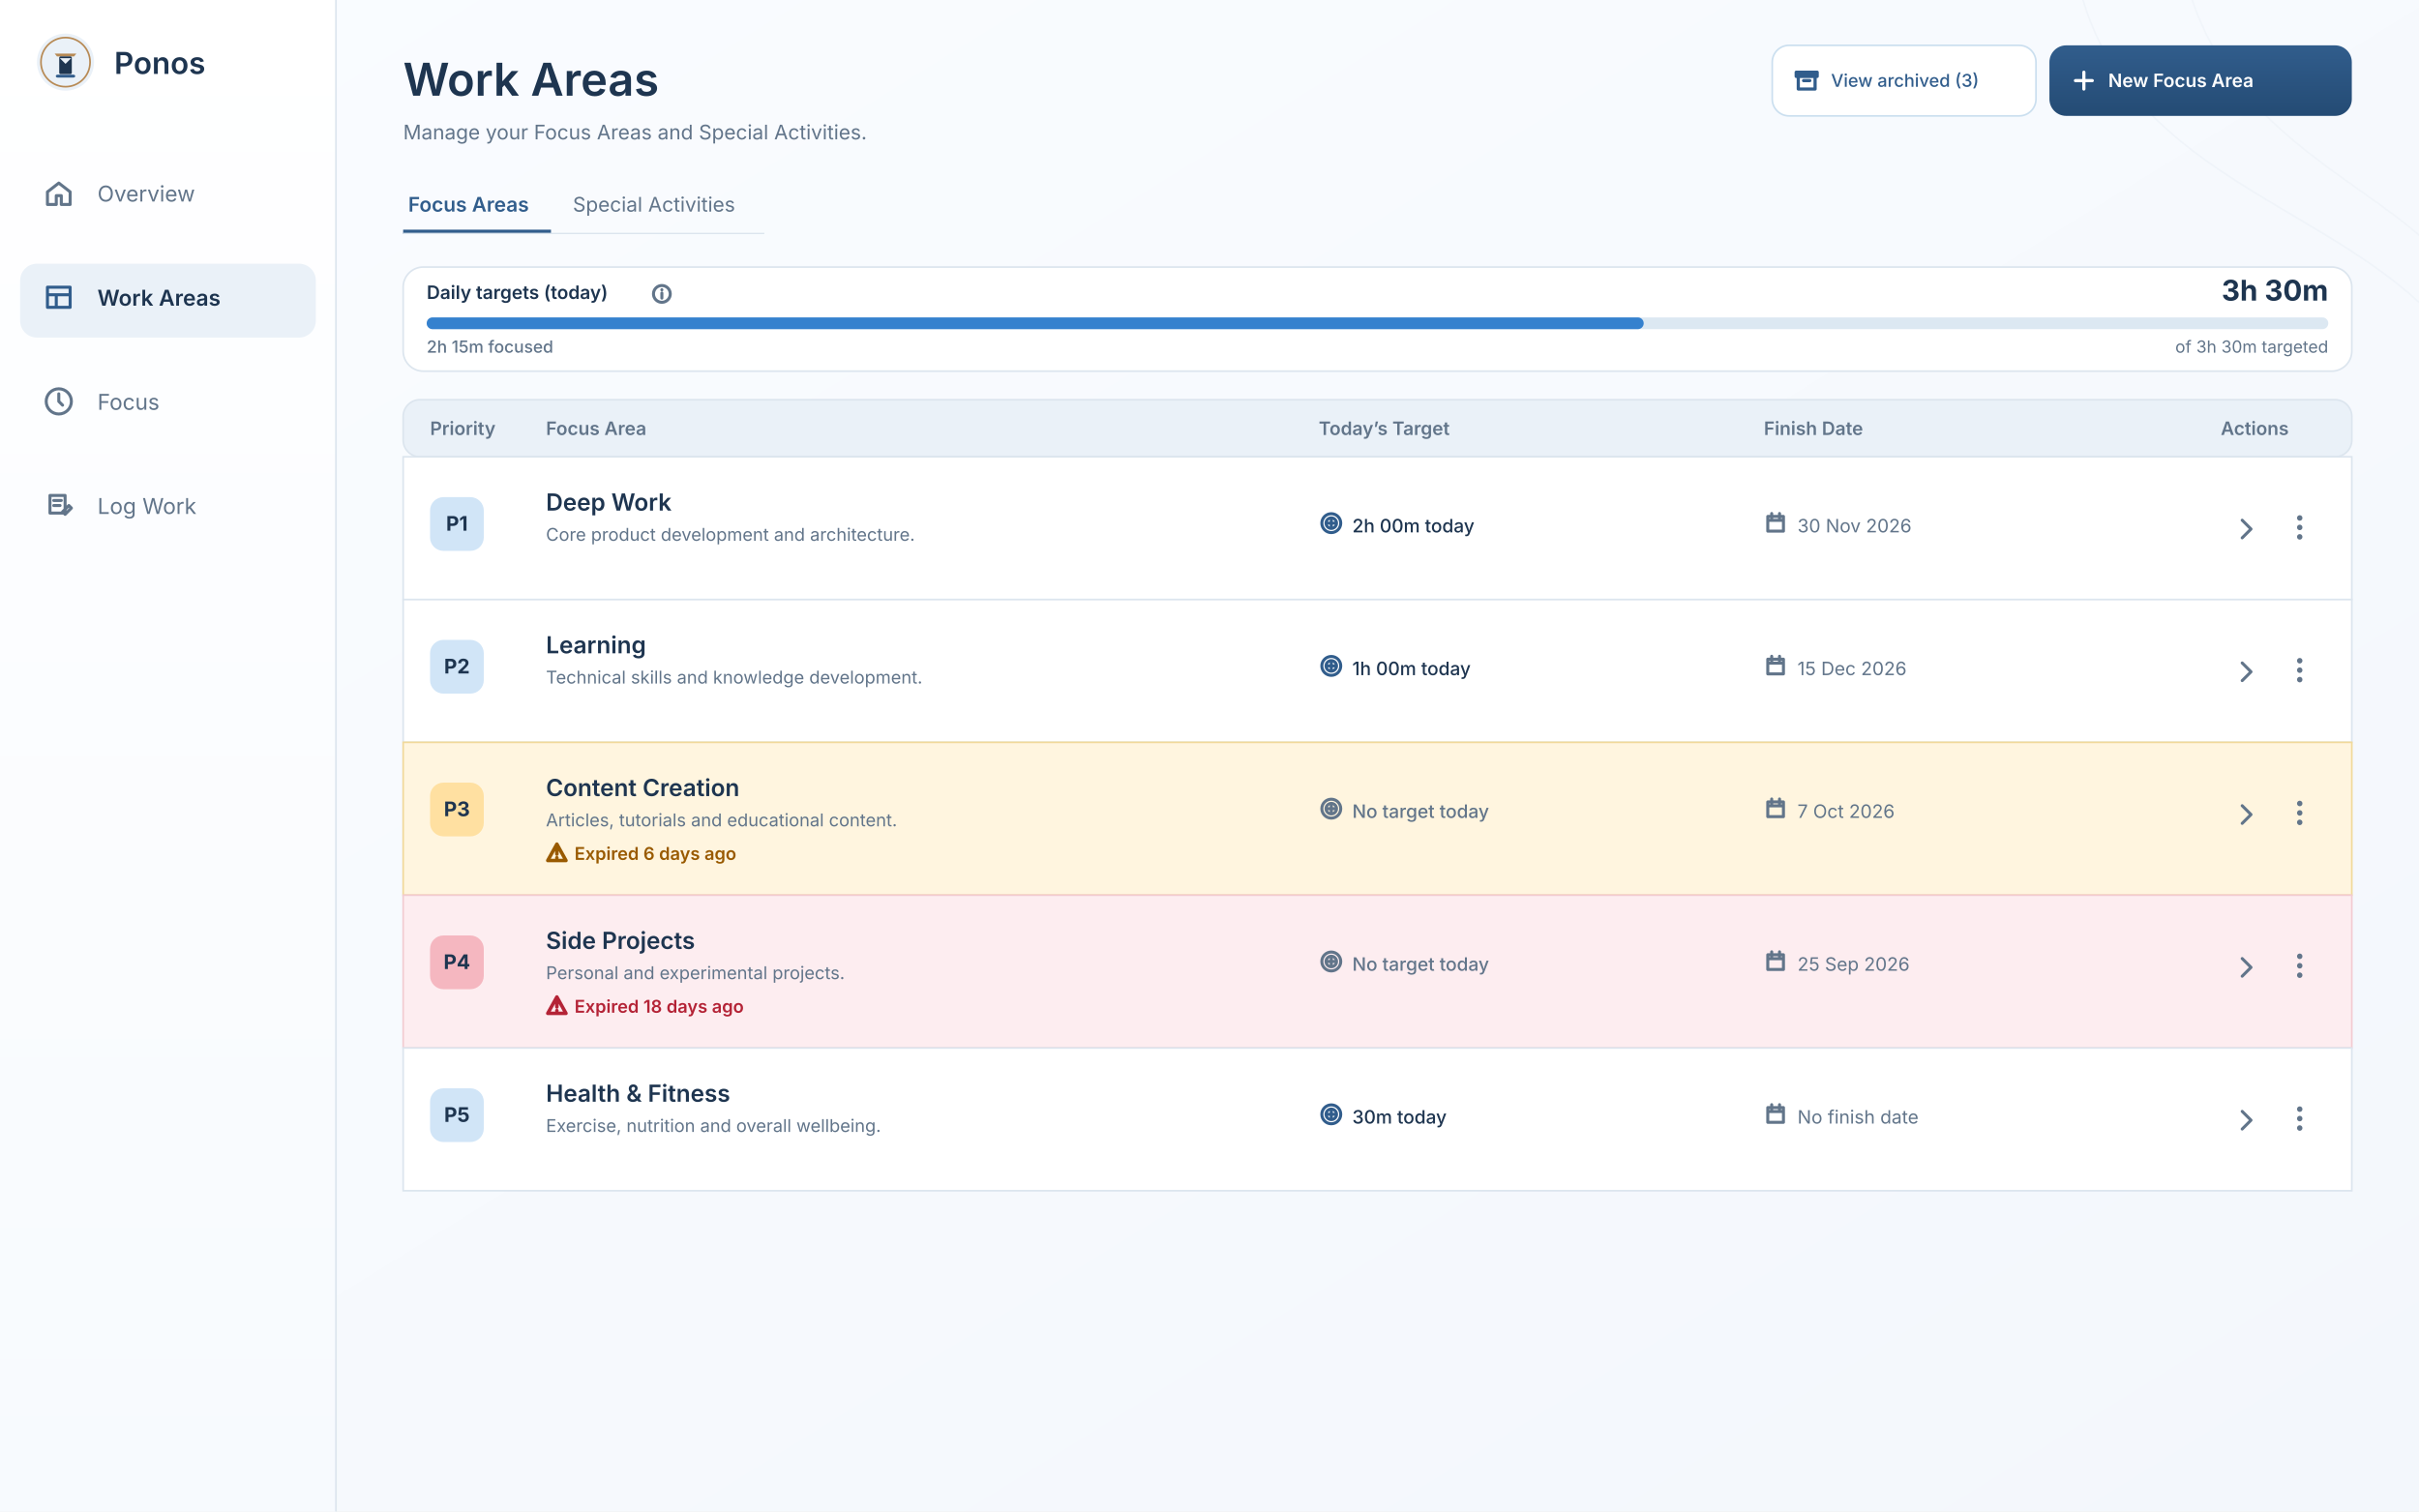
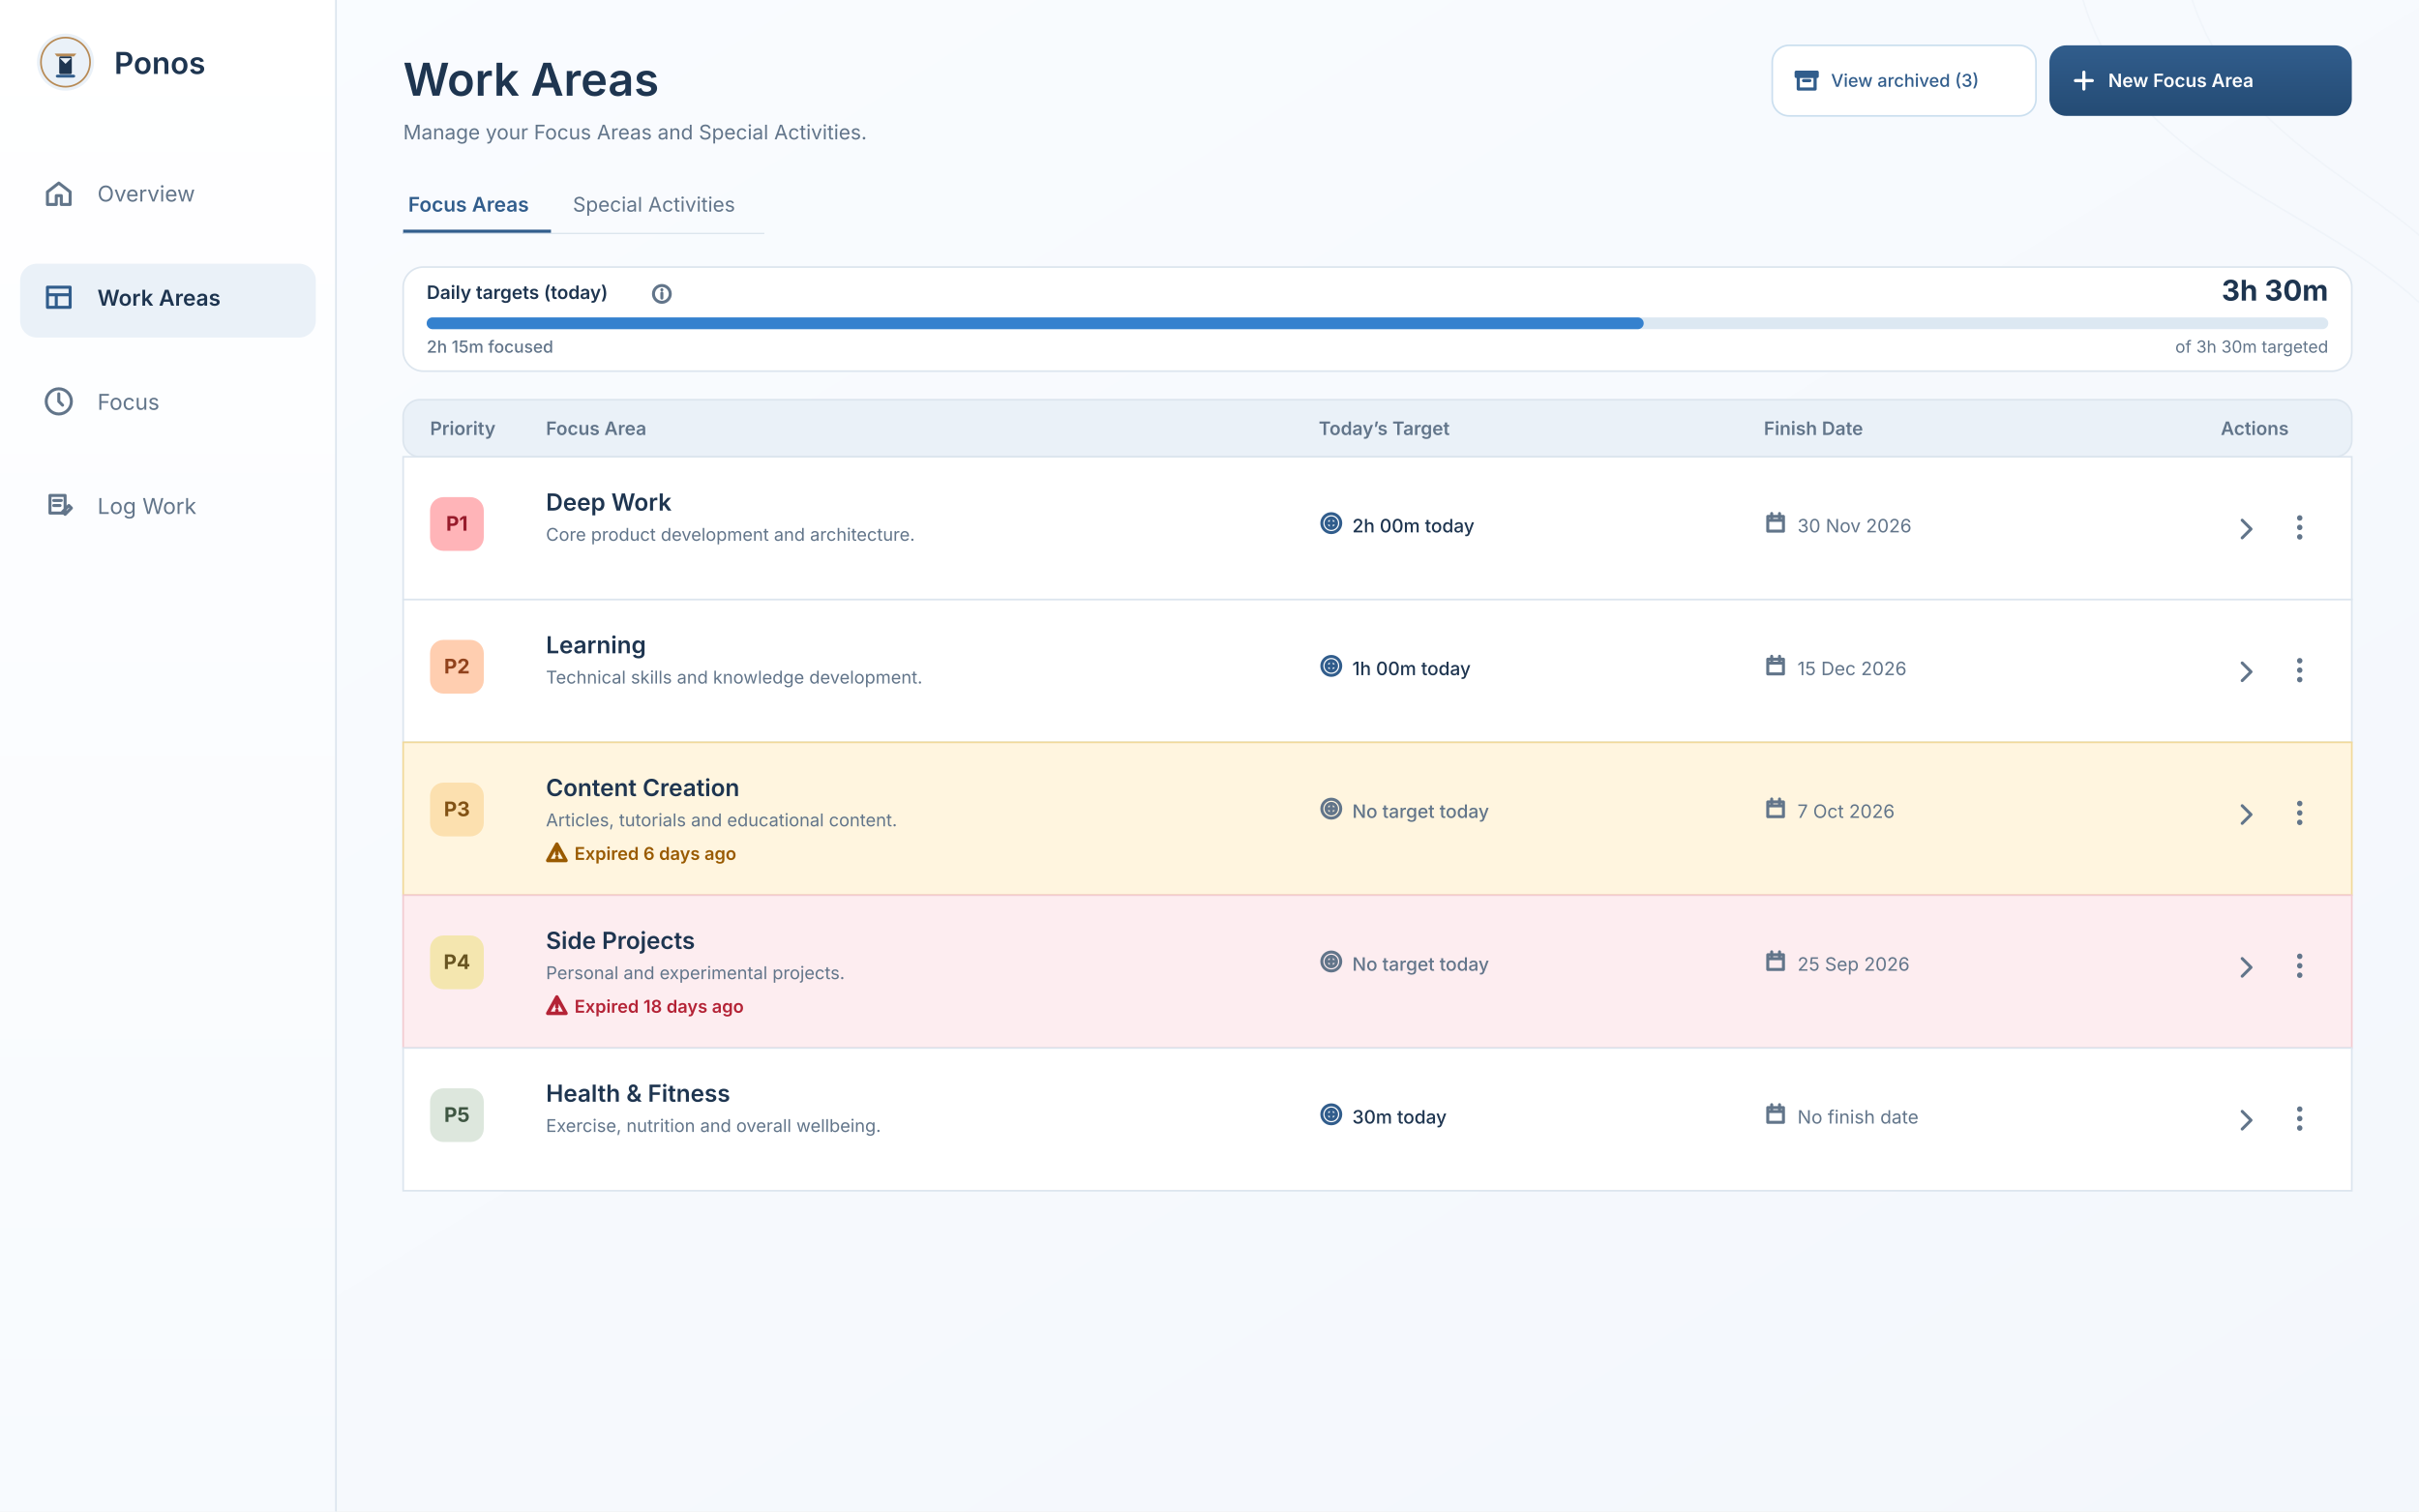
<svg xmlns="http://www.w3.org/2000/svg" width="1440" height="900" viewBox="0 0 1440 900">
  <defs>
    <linearGradient id="canvas" x1="0" y1="0" x2="1" y2="1">
      <stop offset="0%" stop-color="#FAFCFF" />
      <stop offset="100%" stop-color="#F3F7FC" />
    </linearGradient>
    <linearGradient id="blueBtn" x1="0" y1="0" x2="0" y2="1">
      <stop offset="0%" stop-color="#315D8C" />
      <stop offset="100%" stop-color="#244B74" />
    </linearGradient>
    <linearGradient id="railBG" x1="0" y1="0" x2="0" y2="1">
      <stop offset="0%" stop-color="#FFFFFF" />
      <stop offset="100%" stop-color="#F7FAFE" />
    </linearGradient>
  </defs>
  <g>
    <rect x="0" y="0" width="1440" height="900" rx="0" fill="url(#canvas)" stroke="none" stroke-width="1" opacity="1" />
    <path d="M 1240 0 C 1270 100, 1375 120, 1440 180" stroke="#DCE5EE" stroke-width="1" fill="none" stroke-linecap="round" stroke-linejoin="round" opacity=".25" />
    <path d="M 1305 0 C 1330 75, 1400 105, 1440 140" stroke="#DCE5EE" stroke-width="1" fill="none" stroke-linecap="round" stroke-linejoin="round" opacity=".22" />
    <rect x="0" y="0" width="200" height="900" rx="0" fill="url(#railBG)" stroke="none" stroke-width="1" opacity="1" />
    <line x1="200" y1="0" x2="200" y2="900" stroke="#DCE5EE" stroke-width="1" opacity="1" />
    <circle cx="39" cy="37" r="17" fill="#EAF1F8" stroke="none" stroke-width="1" />
    <circle cx="39" cy="37" r="14.62" fill="none" stroke="#B78A55" stroke-width="1" />
    <path d="M 32.54 31.9 H 45.46 L 44.1 33.6 H 33.9 Z" stroke="none" stroke-width="0" fill="#B78A55" stroke-linecap="round" stroke-linejoin="round" />
    <rect x="35.26" y="33.6" width="7.48" height="10.54" rx="0.8" fill="#1E3550" stroke="none" stroke-width="1" opacity="1" />
    <path d="M 35.6 34.62 L 42.4 34.62 L 39 38.02 Z" stroke="none" stroke-width="0" fill="#EAF1F8" stroke-linecap="round" stroke-linejoin="round" />
    <rect x="33.22" y="44.48" width="11.56" height="1.7" rx="1" fill="#315D8C" stroke="none" stroke-width="1" opacity="1" />
    <text x="68" y="44" font-family="Inter,Arial,sans-serif" font-size="18" font-weight="600" fill="#1E3550" text-anchor="start" opacity="1">Ponos</text>
    <g transform="translate(26 106) scale(0.75)">
      <path d="M 3 11 L 12 4 L 21 11 V 21 H 14 V 14 H 10 V 21 H 3 Z" fill="none" stroke="#62758A" stroke-width="2.4" stroke-linecap="round" stroke-linejoin="round" />
    </g>
    <text x="58" y="120" font-family="Inter,Arial,sans-serif" font-size="13" font-weight="400" fill="#62758A" text-anchor="start" opacity="1">Overview</text>
    <rect x="12" y="157" width="176" height="44" rx="10" fill="#EAF1F8" stroke="none" stroke-width="1" opacity="1" />
    <g transform="translate(26 168) scale(0.75)">
      <path d="M 3 4 H 21 V 20 H 3 Z M 3 10 H 21 M 10 10 V 20" fill="none" stroke="#315D8C" stroke-width="2.4" stroke-linecap="round" stroke-linejoin="round" />
    </g>
    <text x="58" y="182" font-family="Inter,Arial,sans-serif" font-size="13" font-weight="600" fill="#1E3550" text-anchor="start" opacity="1">Work Areas</text>
    <g transform="translate(26 230) scale(0.75)">
      <path d="M 12 2 A 10 10 0 1 1 12 22 A 10 10 0 1 1 12 2 M 12 6 V 12 L 15 15" fill="none" stroke="#62758A" stroke-width="2.4" stroke-linecap="round" stroke-linejoin="round" />
    </g>
    <text x="58" y="244" font-family="Inter,Arial,sans-serif" font-size="13" font-weight="400" fill="#62758A" text-anchor="start" opacity="1">Focus</text>
    <g transform="translate(26 292) scale(0.75)">
      <path d="M 5 4 H 17 V 18 H 5 Z M 8 8 H 14 M 8 12 H 13 M 15 17 L 20 12 L 22 14 L 17 19 Z" fill="none" stroke="#62758A" stroke-width="2.4" stroke-linecap="round" stroke-linejoin="round" />
    </g>
    <text x="58" y="306" font-family="Inter,Arial,sans-serif" font-size="13" font-weight="400" fill="#62758A" text-anchor="start" opacity="1">Log Work</text>
    <text x="240" y="57" font-family="Inter,Arial,sans-serif" font-size="27" font-weight="600" fill="#1E3550" text-anchor="start" opacity="1">Work Areas</text>
    <text x="240" y="83" font-family="Inter,Arial,sans-serif" font-size="12" font-weight="400" fill="#62758A" text-anchor="start" opacity="1">Manage your Focus Areas and Special Activities.</text>
    <rect x="1055" y="27" width="157" height="42" rx="10" fill="#FFFFFF" stroke="#CBDFEF" stroke-width="1" opacity="1" />
    <g transform="translate(1068 40.5) scale(0.625)">
      <path d="M 4 7 H 20 V 20 H 4 Z M 2 4 H 22 V 8 H 2 Z M 9 12 H 15" fill="none" stroke="#315D8C" stroke-width="3.04" stroke-linecap="round" stroke-linejoin="round" />
    </g>
    <text x="1090" y="51.675" font-family="Inter,Arial,sans-serif" font-size="10.5" font-weight="500" fill="#315D8C" text-anchor="start" opacity="1">View archived (3)</text>
    <rect x="1220" y="27" width="180" height="42" rx="10" fill="url(#blueBtn)" stroke="none" stroke-width="1" opacity="1" />
    <g transform="translate(1233 40.5) scale(0.625)">
      <path d="M 12 4 V 20 M 4 12 H 20" fill="none" stroke="#FFFFFF" stroke-width="3.04" stroke-linecap="round" stroke-linejoin="round" />
    </g>
    <text x="1255" y="51.85" font-family="Inter,Arial,sans-serif" font-size="11" font-weight="600" fill="#FFFFFF" text-anchor="start" opacity="1">New Focus Area</text>
    <text x="243" y="126" font-family="Inter,Arial,sans-serif" font-size="12" font-weight="600" fill="#315D8C" text-anchor="start" opacity="1">Focus Areas</text>
    <text x="341" y="126" font-family="Inter,Arial,sans-serif" font-size="12" font-weight="400" fill="#62758A" text-anchor="start" opacity="1">Special Activities</text>
    <line x1="240" y1="138" x2="328" y2="138" stroke="#315D8C" stroke-width="2.5" opacity="1" />
    <line x1="240" y1="139" x2="455" y2="139" stroke="#DCE5EE" stroke-width="0.8" opacity="1" />
    <rect x="240" y="159" width="1160" height="62" rx="12" fill="#FFFFFF" stroke="#DCE5EE" stroke-width="1" opacity="1" />
    <text x="254" y="178" font-family="Inter,Arial,sans-serif" font-size="11" font-weight="600" fill="#1E3550" text-anchor="start" opacity="1">Daily targets (today)</text>
    <g transform="translate(388 169) scale(0.5)">
      <path d="M 12 2 A 10 10 0 1 1 12 22 A 10 10 0 1 1 12 2 M 12 11 V 17 M 12 7 V 7.2" fill="none" stroke="#62758A" stroke-width="3.6" stroke-linecap="round" stroke-linejoin="round" />
    </g>
    <text x="1386" y="179" font-family="Inter,Arial,sans-serif" font-size="17" font-weight="700" fill="#1E3550" text-anchor="end" opacity="1">3h 30m</text>
    <rect x="254" y="189" width="1132" height="7" rx="3.5" fill="#DCE8F2" stroke="none" stroke-width="1" opacity="1" />
    <rect x="254" y="189" width="724.48" height="7" rx="3.5" fill="#3581CE" stroke="none" stroke-width="1" opacity="1" />
    <text x="254" y="210" font-family="Inter,Arial,sans-serif" font-size="10" font-weight="500" fill="#62758A" text-anchor="start" opacity="1">2h 15m focused</text>
    <text x="1386" y="210" font-family="Inter,Arial,sans-serif" font-size="10" font-weight="400" fill="#62758A" text-anchor="end" opacity="1">of 3h 30m targeted</text>
    <rect x="240" y="238" width="1160" height="34" rx="10" fill="#EAF1F8" stroke="#DCE5EE" stroke-width="1" opacity="1" />
    <text x="256" y="259" font-family="Inter,Arial,sans-serif" font-size="11" font-weight="600" fill="#62758A" text-anchor="start" opacity="1">Priority</text>
    <text x="325" y="259" font-family="Inter,Arial,sans-serif" font-size="11" font-weight="600" fill="#62758A" text-anchor="start" opacity="1">Focus Area</text>
    <text x="785" y="259" font-family="Inter,Arial,sans-serif" font-size="11" font-weight="600" fill="#62758A" text-anchor="start" opacity="1">Today’s Target</text>
    <text x="1050" y="259" font-family="Inter,Arial,sans-serif" font-size="11" font-weight="600" fill="#62758A" text-anchor="start" opacity="1">Finish Date</text>
    <text x="1322" y="259" font-family="Inter,Arial,sans-serif" font-size="11" font-weight="600" fill="#62758A" text-anchor="start" opacity="1">Actions</text>
    <rect x="240" y="272" width="1160" height="85" rx="0" fill="#FFFFFF" stroke="#DCE5EE" stroke-width="1" opacity="1" />
-     <rect x="256" y="296" width="32" height="32" rx="8" fill="#D1E5F7" stroke="none" stroke-width="1" opacity="1" />
-     <text x="272" y="316" font-family="Inter,Arial,sans-serif" font-size="12" font-weight="700" fill="#1E3550" text-anchor="middle" opacity="1">P1</text>
+     <rect x="256" y="296" width="32" height="32" rx="8" fill="#FFB4B8" stroke="none" stroke-width="1" opacity="1" />
+     <text x="272" y="316" font-family="Inter,Arial,sans-serif" font-size="12" font-weight="700" fill="#971B2B" text-anchor="middle" opacity="1">P1</text>
    <text x="325" y="304" font-family="Inter,Arial,sans-serif" font-size="14" font-weight="600" fill="#1E3550" text-anchor="start" opacity="1">Deep Work</text>
    <text x="325" y="322" font-family="Inter,Arial,sans-serif" font-size="10.5" font-weight="400" fill="#62758A" text-anchor="start" opacity="1">Core product development and architecture.</text>
    <g transform="translate(785 304) scale(0.625)">
      <path d="M 12 3 A 9 9 0 1 1 12 21 A 9 9 0 1 1 12 3 M 12 7 A 5 5 0 1 1 12 17 A 5 5 0 1 1 12 7 M 12 9 V 15 M 9 12 H 15" fill="none" stroke="#315D8C" stroke-width="2.88" stroke-linecap="round" stroke-linejoin="round" />
    </g>
    <text x="805" y="317" font-family="Inter,Arial,sans-serif" font-size="11" font-weight="500" fill="#1E3550" text-anchor="start" opacity="1">2h 00m today</text>
    <g transform="translate(1050 304) scale(0.583333)">
      <path d="M 4 6 H 20 V 21 H 4 Z M 4 10 H 20 M 8 3 V 8 M 16 3 V 8" fill="none" stroke="#62758A" stroke-width="3.086" stroke-linecap="round" stroke-linejoin="round" />
    </g>
    <text x="1070" y="317" font-family="Inter,Arial,sans-serif" font-size="11" font-weight="400" fill="#62758A" text-anchor="start" opacity="1">30 Nov 2026</text>
    <g transform="translate(1328 306) scale(0.75)">
      <path d="M 9 5 L 16 12 L 9 19" fill="none" stroke="#62758A" stroke-width="2.4" stroke-linecap="round" stroke-linejoin="round" />
    </g>
    <g transform="translate(1360 305) scale(0.75)">
      <path d="M 12 4.5 L 12 4.6 M 12 12 L 12 12.1 M 12 19.5 L 12 19.6" fill="none" stroke="#62758A" stroke-width="4.267" stroke-linecap="round" stroke-linejoin="round" />
    </g>
    <rect x="240" y="357" width="1160" height="85" rx="0" fill="#FFFFFF" stroke="#DCE5EE" stroke-width="1" opacity="1" />
-     <rect x="256" y="381" width="32" height="32" rx="8" fill="#D1E5F7" stroke="none" stroke-width="1" opacity="1" />
-     <text x="272" y="401" font-family="Inter,Arial,sans-serif" font-size="12" font-weight="700" fill="#1E3550" text-anchor="middle" opacity="1">P2</text>
+     <rect x="256" y="381" width="32" height="32" rx="8" fill="#FFCEB0" stroke="none" stroke-width="1" opacity="1" />
+     <text x="272" y="401" font-family="Inter,Arial,sans-serif" font-size="12" font-weight="700" fill="#91421C" text-anchor="middle" opacity="1">P2</text>
    <text x="325" y="389" font-family="Inter,Arial,sans-serif" font-size="14" font-weight="600" fill="#1E3550" text-anchor="start" opacity="1">Learning</text>
    <text x="325" y="407" font-family="Inter,Arial,sans-serif" font-size="10.5" font-weight="400" fill="#62758A" text-anchor="start" opacity="1">Technical skills and knowledge development.</text>
    <g transform="translate(785 389) scale(0.625)">
      <path d="M 12 3 A 9 9 0 1 1 12 21 A 9 9 0 1 1 12 3 M 12 7 A 5 5 0 1 1 12 17 A 5 5 0 1 1 12 7 M 12 9 V 15 M 9 12 H 15" fill="none" stroke="#315D8C" stroke-width="2.88" stroke-linecap="round" stroke-linejoin="round" />
    </g>
    <text x="805" y="402" font-family="Inter,Arial,sans-serif" font-size="11" font-weight="500" fill="#1E3550" text-anchor="start" opacity="1">1h 00m today</text>
    <g transform="translate(1050 389) scale(0.583333)">
      <path d="M 4 6 H 20 V 21 H 4 Z M 4 10 H 20 M 8 3 V 8 M 16 3 V 8" fill="none" stroke="#62758A" stroke-width="3.086" stroke-linecap="round" stroke-linejoin="round" />
    </g>
    <text x="1070" y="402" font-family="Inter,Arial,sans-serif" font-size="11" font-weight="400" fill="#62758A" text-anchor="start" opacity="1">15 Dec 2026</text>
    <g transform="translate(1328 391) scale(0.75)">
      <path d="M 9 5 L 16 12 L 9 19" fill="none" stroke="#62758A" stroke-width="2.4" stroke-linecap="round" stroke-linejoin="round" />
    </g>
    <g transform="translate(1360 390) scale(0.75)">
      <path d="M 12 4.5 L 12 4.6 M 12 12 L 12 12.1 M 12 19.5 L 12 19.6" fill="none" stroke="#62758A" stroke-width="4.267" stroke-linecap="round" stroke-linejoin="round" />
    </g>
    <rect x="240" y="442" width="1160" height="91" rx="0" fill="#FFF5DF" stroke="#F1D99B" stroke-width="1" opacity="1" />
-     <rect x="256" y="466" width="32" height="32" rx="8" fill="#FFE0A1" stroke="none" stroke-width="1" opacity="1" />
-     <text x="272" y="486" font-family="Inter,Arial,sans-serif" font-size="12" font-weight="700" fill="#1E3550" text-anchor="middle" opacity="1">P3</text>
+     <rect x="256" y="466" width="32" height="32" rx="8" fill="#FCE0AF" stroke="none" stroke-width="1" opacity="1" />
+     <text x="272" y="486" font-family="Inter,Arial,sans-serif" font-size="12" font-weight="700" fill="#825214" text-anchor="middle" opacity="1">P3</text>
    <text x="325" y="474" font-family="Inter,Arial,sans-serif" font-size="14" font-weight="600" fill="#1E3550" text-anchor="start" opacity="1">Content Creation</text>
    <text x="325" y="492" font-family="Inter,Arial,sans-serif" font-size="10.5" font-weight="400" fill="#62758A" text-anchor="start" opacity="1">Articles, tutorials and educational content.</text>
    <g transform="translate(325 501) scale(0.541667)">
      <path d="M 12 3 L 22 21 H 2 Z M 12 9 V 14 M 12 18 L 12 18.2" fill="none" stroke="#995A00" stroke-width="3.877" stroke-linecap="round" stroke-linejoin="round" />
    </g>
    <text x="342" y="512" font-family="Inter,Arial,sans-serif" font-size="10.5" font-weight="600" fill="#995A00" text-anchor="start" opacity="1">Expired 6 days ago</text>
    <g transform="translate(785 474) scale(0.625)">
      <path d="M 12 3 A 9 9 0 1 1 12 21 A 9 9 0 1 1 12 3 M 12 7 A 5 5 0 1 1 12 17 A 5 5 0 1 1 12 7 M 12 9 V 15 M 9 12 H 15" fill="none" stroke="#62758A" stroke-width="2.88" stroke-linecap="round" stroke-linejoin="round" />
    </g>
    <text x="805" y="487" font-family="Inter,Arial,sans-serif" font-size="11" font-weight="500" fill="#62758A" text-anchor="start" opacity="1">No target today</text>
    <g transform="translate(1050 474) scale(0.583333)">
      <path d="M 4 6 H 20 V 21 H 4 Z M 4 10 H 20 M 8 3 V 8 M 16 3 V 8" fill="none" stroke="#62758A" stroke-width="3.086" stroke-linecap="round" stroke-linejoin="round" />
    </g>
    <text x="1070" y="487" font-family="Inter,Arial,sans-serif" font-size="11" font-weight="400" fill="#62758A" text-anchor="start" opacity="1">7 Oct 2026</text>
    <g transform="translate(1328 476) scale(0.75)">
      <path d="M 9 5 L 16 12 L 9 19" fill="none" stroke="#62758A" stroke-width="2.4" stroke-linecap="round" stroke-linejoin="round" />
    </g>
    <g transform="translate(1360 475) scale(0.75)">
      <path d="M 12 4.5 L 12 4.6 M 12 12 L 12 12.1 M 12 19.5 L 12 19.6" fill="none" stroke="#62758A" stroke-width="4.267" stroke-linecap="round" stroke-linejoin="round" />
    </g>
    <rect x="240" y="533" width="1160" height="91" rx="0" fill="#FDEDF0" stroke="#F2CBD1" stroke-width="1" opacity="1" />
-     <rect x="256" y="557" width="32" height="32" rx="8" fill="#F5B7C0" stroke="none" stroke-width="1" opacity="1" />
-     <text x="272" y="577" font-family="Inter,Arial,sans-serif" font-size="12" font-weight="700" fill="#1E3550" text-anchor="middle" opacity="1">P4</text>
+     <rect x="256" y="557" width="32" height="32" rx="8" fill="#F4E6AF" stroke="none" stroke-width="1" opacity="1" />
+     <text x="272" y="577" font-family="Inter,Arial,sans-serif" font-size="12" font-weight="700" fill="#685522" text-anchor="middle" opacity="1">P4</text>
    <text x="325" y="565" font-family="Inter,Arial,sans-serif" font-size="14" font-weight="600" fill="#1E3550" text-anchor="start" opacity="1">Side Projects</text>
    <text x="325" y="583" font-family="Inter,Arial,sans-serif" font-size="10.5" font-weight="400" fill="#62758A" text-anchor="start" opacity="1">Personal and experimental projects.</text>
    <g transform="translate(325 592) scale(0.541667)">
      <path d="M 12 3 L 22 21 H 2 Z M 12 9 V 14 M 12 18 L 12 18.2" fill="none" stroke="#B42336" stroke-width="3.877" stroke-linecap="round" stroke-linejoin="round" />
    </g>
    <text x="342" y="603" font-family="Inter,Arial,sans-serif" font-size="10.5" font-weight="600" fill="#B42336" text-anchor="start" opacity="1">Expired 18 days ago</text>
    <g transform="translate(785 565) scale(0.625)">
      <path d="M 12 3 A 9 9 0 1 1 12 21 A 9 9 0 1 1 12 3 M 12 7 A 5 5 0 1 1 12 17 A 5 5 0 1 1 12 7 M 12 9 V 15 M 9 12 H 15" fill="none" stroke="#62758A" stroke-width="2.88" stroke-linecap="round" stroke-linejoin="round" />
    </g>
    <text x="805" y="578" font-family="Inter,Arial,sans-serif" font-size="11" font-weight="500" fill="#62758A" text-anchor="start" opacity="1">No target today</text>
    <g transform="translate(1050 565) scale(0.583333)">
      <path d="M 4 6 H 20 V 21 H 4 Z M 4 10 H 20 M 8 3 V 8 M 16 3 V 8" fill="none" stroke="#62758A" stroke-width="3.086" stroke-linecap="round" stroke-linejoin="round" />
    </g>
    <text x="1070" y="578" font-family="Inter,Arial,sans-serif" font-size="11" font-weight="400" fill="#62758A" text-anchor="start" opacity="1">25 Sep 2026</text>
    <g transform="translate(1328 567) scale(0.75)">
      <path d="M 9 5 L 16 12 L 9 19" fill="none" stroke="#62758A" stroke-width="2.4" stroke-linecap="round" stroke-linejoin="round" />
    </g>
    <g transform="translate(1360 566) scale(0.75)">
      <path d="M 12 4.5 L 12 4.6 M 12 12 L 12 12.1 M 12 19.5 L 12 19.6" fill="none" stroke="#62758A" stroke-width="4.267" stroke-linecap="round" stroke-linejoin="round" />
    </g>
    <rect x="240" y="624" width="1160" height="85" rx="0" fill="#FFFFFF" stroke="#DCE5EE" stroke-width="1" opacity="1" />
-     <rect x="256" y="648" width="32" height="32" rx="8" fill="#D1E5F7" stroke="none" stroke-width="1" opacity="1" />
-     <text x="272" y="668" font-family="Inter,Arial,sans-serif" font-size="12" font-weight="700" fill="#1E3550" text-anchor="middle" opacity="1">P5</text>
+     <rect x="256" y="648" width="32" height="32" rx="8" fill="#DDE7DD" stroke="none" stroke-width="1" opacity="1" />
+     <text x="272" y="668" font-family="Inter,Arial,sans-serif" font-size="12" font-weight="700" fill="#3E5642" text-anchor="middle" opacity="1">P5</text>
    <text x="325" y="656" font-family="Inter,Arial,sans-serif" font-size="14" font-weight="600" fill="#1E3550" text-anchor="start" opacity="1">Health &amp; Fitness</text>
    <text x="325" y="674" font-family="Inter,Arial,sans-serif" font-size="10.5" font-weight="400" fill="#62758A" text-anchor="start" opacity="1">Exercise, nutrition and overall wellbeing.</text>
    <g transform="translate(785 656) scale(0.625)">
      <path d="M 12 3 A 9 9 0 1 1 12 21 A 9 9 0 1 1 12 3 M 12 7 A 5 5 0 1 1 12 17 A 5 5 0 1 1 12 7 M 12 9 V 15 M 9 12 H 15" fill="none" stroke="#315D8C" stroke-width="2.88" stroke-linecap="round" stroke-linejoin="round" />
    </g>
    <text x="805" y="669" font-family="Inter,Arial,sans-serif" font-size="11" font-weight="500" fill="#1E3550" text-anchor="start" opacity="1">30m today</text>
    <g transform="translate(1050 656) scale(0.583333)">
      <path d="M 4 6 H 20 V 21 H 4 Z M 4 10 H 20 M 8 3 V 8 M 16 3 V 8" fill="none" stroke="#62758A" stroke-width="3.086" stroke-linecap="round" stroke-linejoin="round" />
    </g>
    <text x="1070" y="669" font-family="Inter,Arial,sans-serif" font-size="11" font-weight="400" fill="#62758A" text-anchor="start" opacity="1">No finish date</text>
    <g transform="translate(1328 658) scale(0.75)">
      <path d="M 9 5 L 16 12 L 9 19" fill="none" stroke="#62758A" stroke-width="2.4" stroke-linecap="round" stroke-linejoin="round" />
    </g>
    <g transform="translate(1360 657) scale(0.75)">
      <path d="M 12 4.5 L 12 4.6 M 12 12 L 12 12.1 M 12 19.5 L 12 19.6" fill="none" stroke="#62758A" stroke-width="4.267" stroke-linecap="round" stroke-linejoin="round" />
    </g>
  </g>
</svg>
